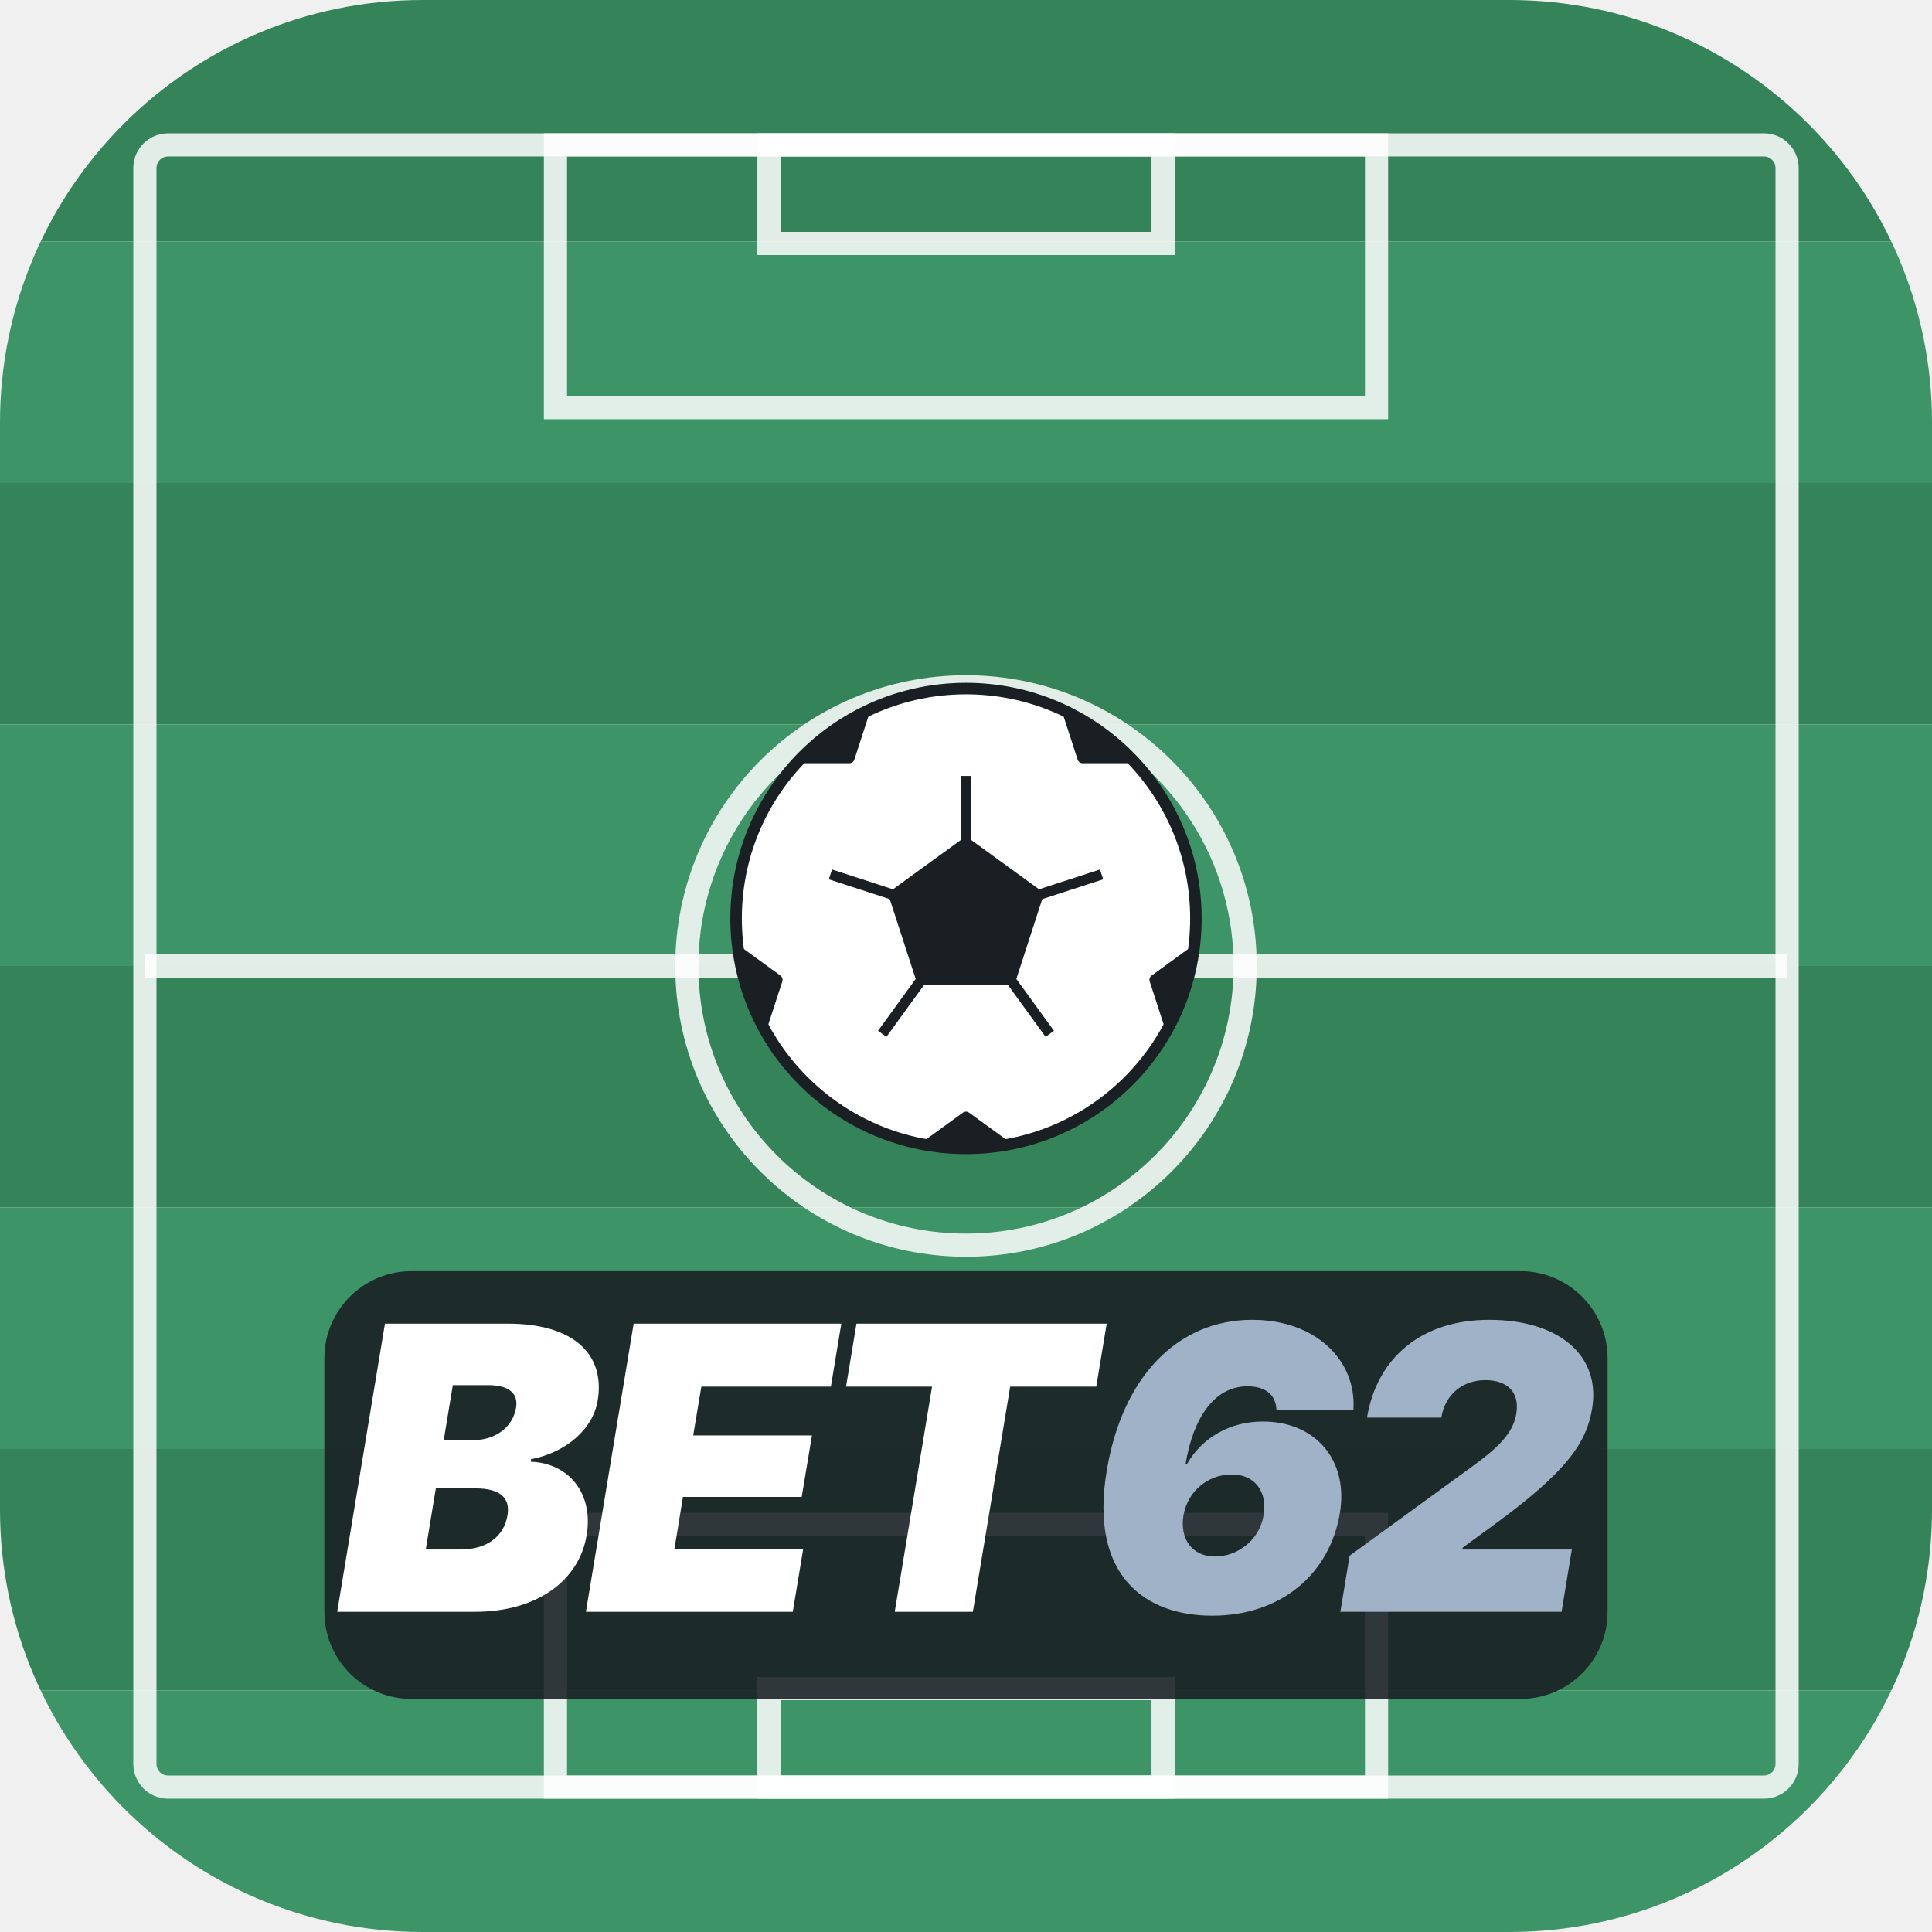
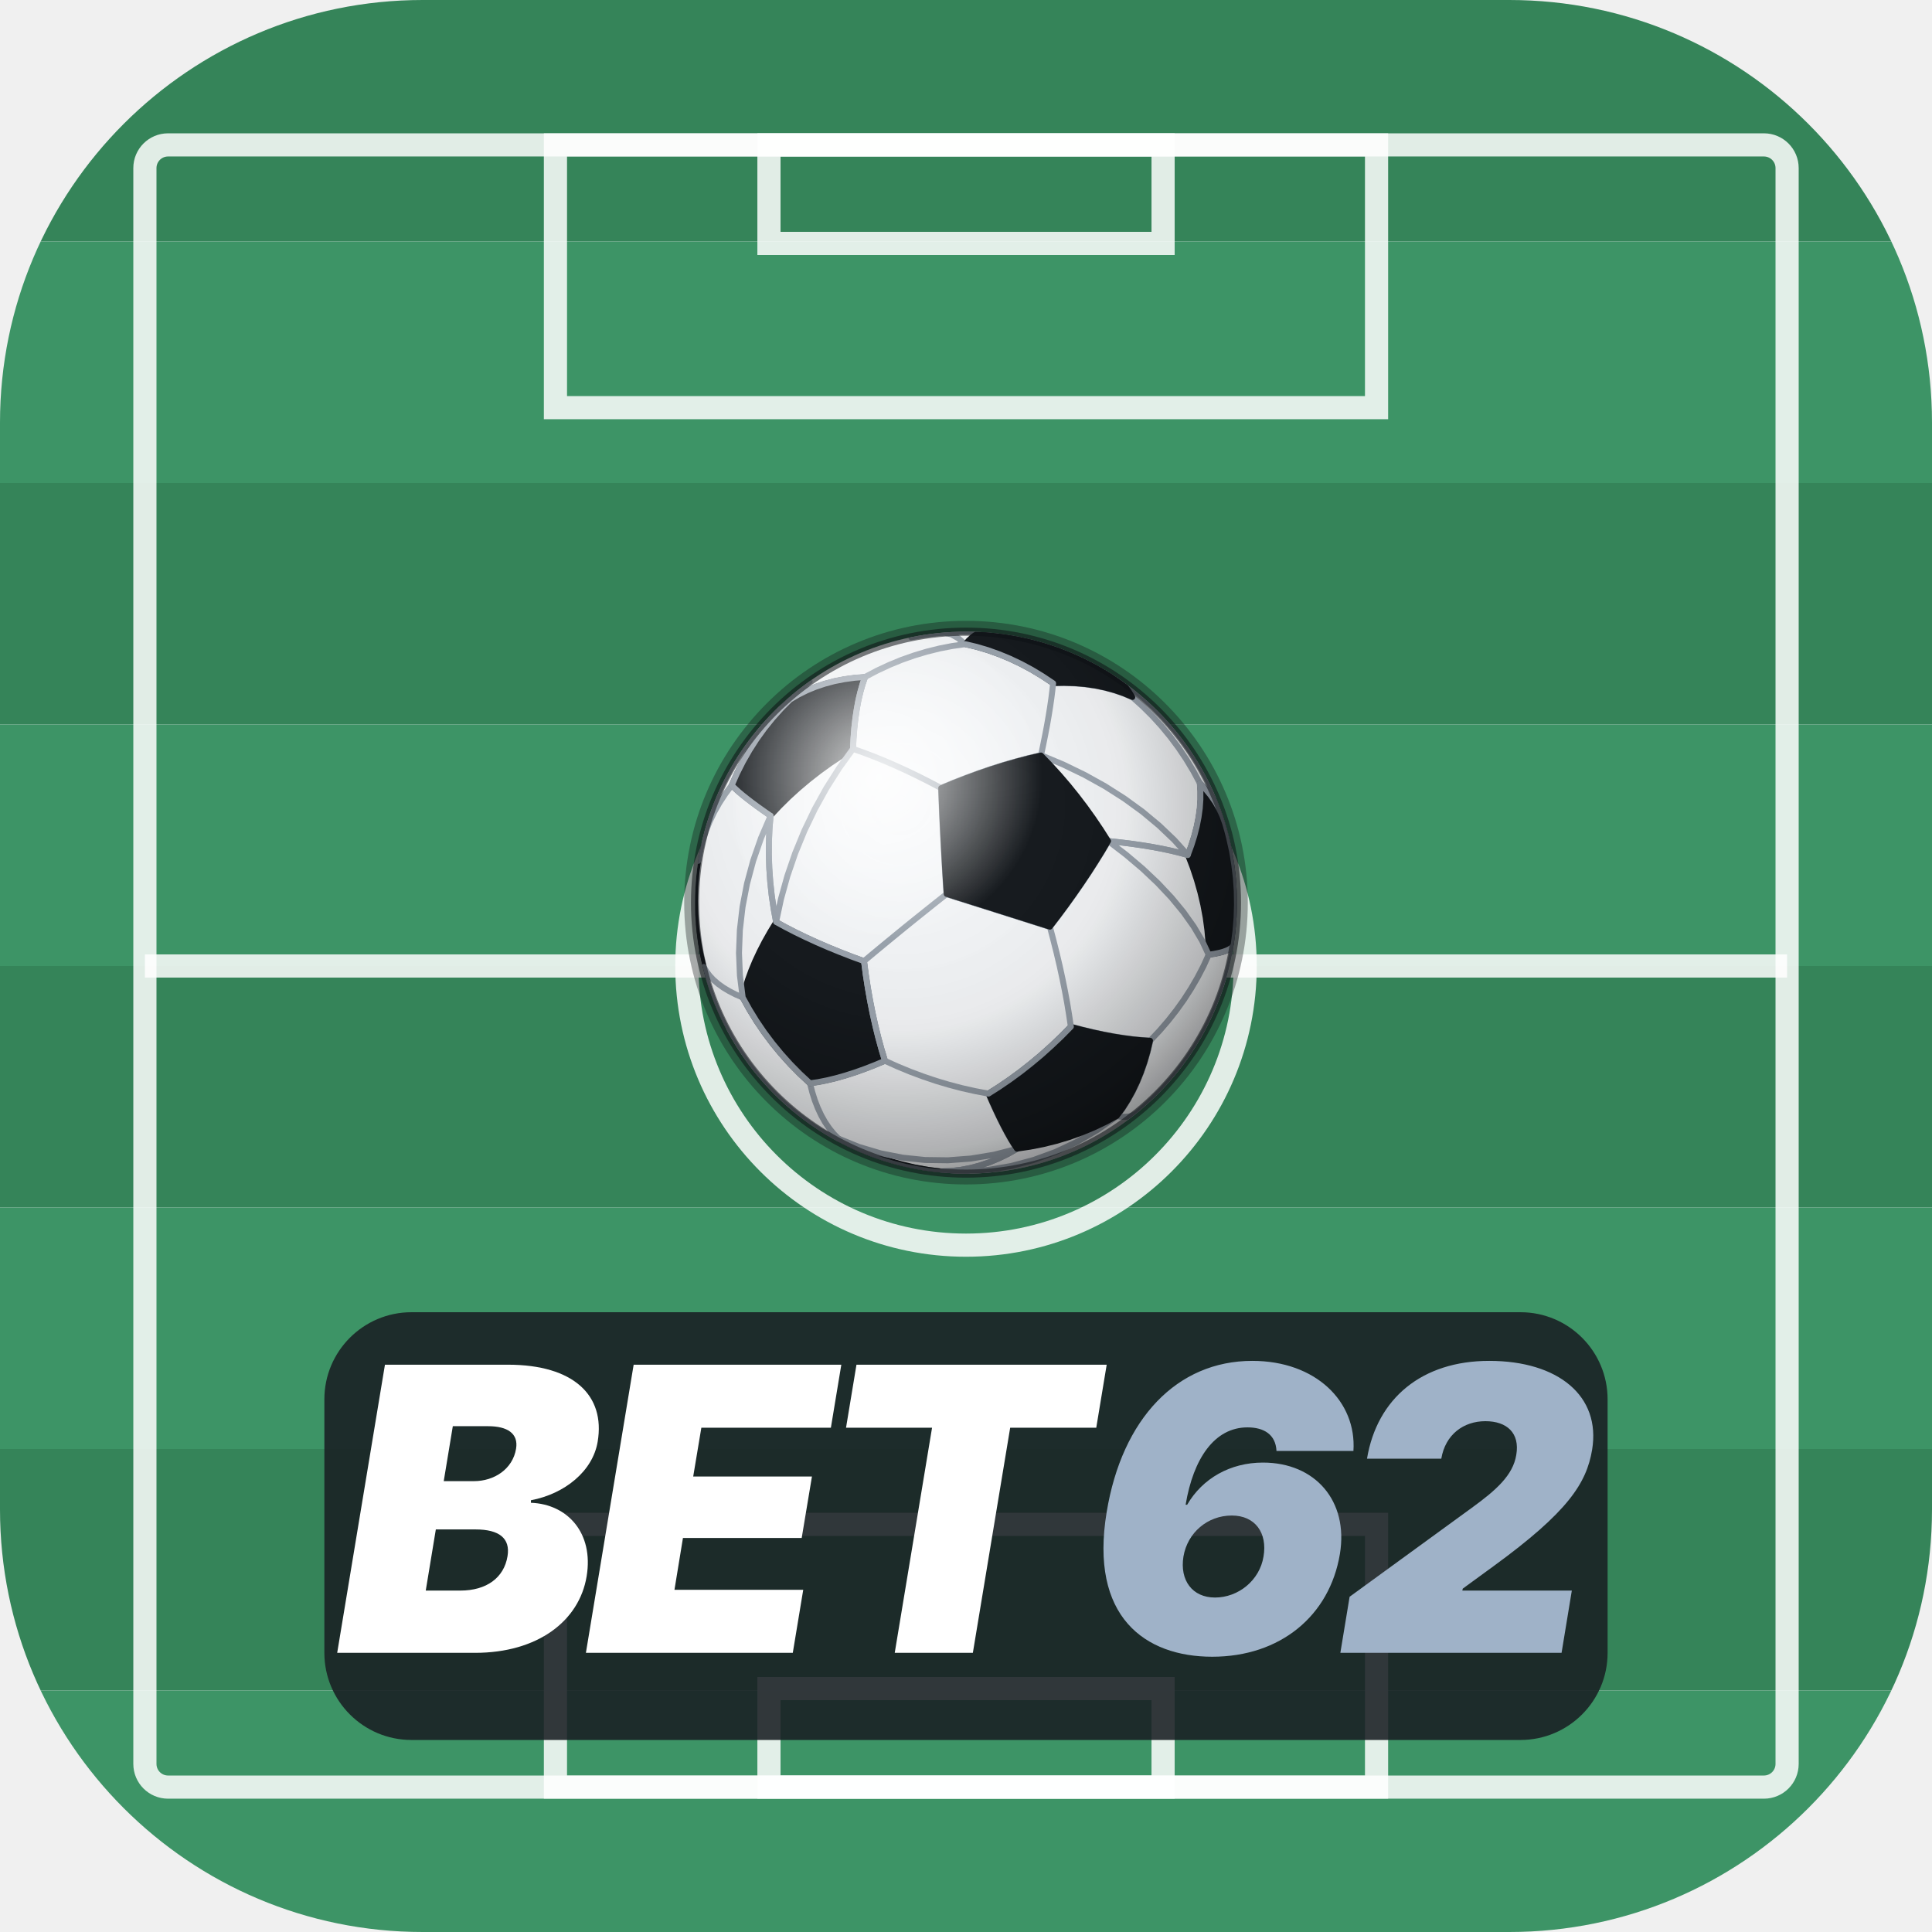
<svg xmlns="http://www.w3.org/2000/svg" viewBox="0 0 512 512" width="512" height="512">
  <clipPath id="rr">
    <rect width="512" height="512" rx="112.00" />
  </clipPath>
  <g clip-path="url(#rr)">
    <rect x="0" y="0.00" width="512" height="64.00" fill="#358459" />
    <rect x="0" y="64.00" width="512" height="64.00" fill="#3d9466" />
    <rect x="0" y="128.00" width="512" height="64.00" fill="#358459" />
    <rect x="0" y="192.00" width="512" height="64.00" fill="#3d9466" />
    <rect x="0" y="256.00" width="512" height="64.00" fill="#358459" />
    <rect x="0" y="320.00" width="512" height="64.00" fill="#3d9466" />
    <rect x="0" y="384.00" width="512" height="64.00" fill="#358459" />
    <rect x="0" y="448.00" width="512" height="64.00" fill="#3d9466" />
    <g fill="none" stroke="#ffffff" stroke-opacity=".85" stroke-width="6.14">
      <rect x="38.40" y="38.40" width="435.20" height="435.20" rx="6.14" />
      <line x1="38.40" y1="256.00" x2="473.60" y2="256.00" />
      <circle cx="256.00" cy="256.00" r="73.98" />
      <rect x="147.20" y="38.40" width="217.60" height="69.63" />
      <rect x="203.78" y="38.40" width="104.45" height="26.11" />
      <rect x="147.20" y="403.97" width="217.60" height="69.63" />
      <rect x="203.78" y="447.49" width="104.45" height="26.11" />
    </g>
-     <circle cx="256.0" cy="243.405" r="60.928" fill="#ffffff" />
-     <clipPath id="bc">
-       <circle cx="256.0" cy="243.405" r="60.928" />
-     </clipPath>
-     <g clip-path="url(#bc)" fill="#1a1f24" stroke="#1a1f24" stroke-width="2.74" stroke-linejoin="round">
-       <polygon points="256.00,223.30 275.12,237.19 267.82,259.67 244.18,259.67 236.88,237.19" />
-       <line x1="256.00" y1="223.30" x2="256.00" y2="205.63" />
-       <polygon points="286.89,200.89 281.19,183.35 296.11,172.52 311.03,183.35 305.33,200.89" />
-       <line x1="275.12" y1="237.19" x2="291.93" y2="231.73" />
-       <polygon points="305.98,259.65 320.90,248.81 335.81,259.65 330.12,277.18 311.68,277.18" />
-       <line x1="267.82" y1="259.67" x2="278.20" y2="273.97" />
-       <polygon points="256.00,295.96 270.92,306.80 265.22,324.33 246.78,324.33 241.08,306.80" />
-       <line x1="244.18" y1="259.67" x2="233.80" y2="273.97" />
-       <polygon points="206.02,259.65 200.32,277.18 181.88,277.18 176.19,259.65 191.10,248.81" />
-       <line x1="236.88" y1="237.19" x2="220.07" y2="231.73" />
-       <polygon points="225.11,200.89 206.67,200.89 200.97,183.35 215.89,172.52 230.81,183.35" />
+     <defs>
+       <radialGradient id="bs" cx="38%" cy="32%" r="75%">
+         <stop offset="0" stop-color="#fff" stop-opacity="0" />
+         <stop offset=".55" stop-color="#000" stop-opacity=".05" />
+         <stop offset=".85" stop-color="#000" stop-opacity=".28" />
+         <stop offset="1" stop-color="#000" stop-opacity=".5" />
+       </radialGradient>
+       <radialGradient id="bh" cx="34%" cy="27%" r="30%">
+         <stop offset="0" stop-color="#fff" stop-opacity=".85" />
+         <stop offset="1" stop-color="#fff" stop-opacity="0" />
+       </radialGradient>
+       <clipPath id="bc">
+         <circle cx="256.0" cy="239.21" r="71.81" />
+       </clipPath>
+     </defs>
+     <circle cx="256.0" cy="239.21" r="74.68" fill="#0d1114" opacity=".35" />
+     <g clip-path="url(#bc)">
+       <circle cx="256.0" cy="239.21" r="71.81" fill="#f4f6f8" />
+       <polygon points="185.79,254.30 186.41,256.92 187.09,259.39 187.81,261.74 188.59,263.96 189.41,266.08 190.26,268.11 191.15,270.05 192.07,271.91 191.11,269.97 190.23,268.04 189.42,266.11 188.67,264.17 187.98,262.23 187.35,260.28 186.84,258.29 186.51,256.25 185.69,252.80 185.04,249.30 184.58,245.79 184.31,242.25 184.22,238.71 184.31,235.17 184.59,231.64 185.05,228.13 185.12,227.66 185.20,227.19 185.29,226.71 185.37,226.22 185.47,225.72 185.57,225.21 185.67,224.69 185.79,224.14 185.14,227.58 184.65,231.13 184.33,234.78 184.19,238.53 184.26,242.36 184.54,246.28 185.05,250.27" fill="#15191d" stroke="#15191d" stroke-width="1.44" stroke-linejoin="round" />
+       <polygon points="249.60,310.44 246.02,309.97 242.47,309.33 238.95,308.50 235.47,307.50 232.05,306.31 228.69,304.96 225.40,303.44 222.19,301.75 220.56,301.28 219.02,300.65 217.57,299.87 216.19,298.97 214.83,298.04 213.48,297.07 212.13,296.06 210.79,295.00 212.74,296.53 214.79,298.02 216.94,299.47 219.19,300.87 221.57,302.23 224.07,303.53 226.71,304.78 229.50,305.95 232.99,307.23 236.45,308.31 239.87,309.19 243.25,309.88 246.58,310.40 249.86,310.76 253.08,310.96 256.24,311.02 255.36,311.02 254.50,311.00 253.66,310.98 252.83,310.95 252.01,310.91 251.20,310.86 250.39,310.74" fill="#15191d" stroke="#15191d" stroke-width="1.44" stroke-linejoin="round" />
+       <polygon points="209.38,185.36 209.81,184.52 210.35,183.82 211.00,183.24 211.69,182.70 212.38,182.17 213.08,181.64 213.81,181.10 214.55,180.57 212.51,182.06 210.48,183.67 208.46,185.39 206.44,187.24 204.43,189.24 202.44,191.38 200.46,193.69 198.51,196.18 196.13,199.55 193.99,202.99 192.08,206.49 190.39,210.01 188.93,213.56 187.68,217.10 186.63,220.63 185.79,224.14 185.67,224.69 185.57,225.21 185.47,225.72 185.37,226.22 185.29,226.71 185.20,227.19 185.12,227.66 185.05,228.13 185.54,225.46 186.21,222.82 187.06,220.23 188.08,217.68 189.28,215.19 190.65,212.76 192.20,210.40 193.90,208.11 195.32,204.90 196.90,201.78 198.63,198.76 200.50,195.84 202.52,193.04 204.68,190.35 206.97,187.79" fill="none" stroke="#9aa3ad" stroke-width="1.58" stroke-linejoin="round" />
+       <polygon points="322.10,211.14 320.42,207.48 318.53,203.89 316.42,200.40 314.10,197.01 311.58,193.74 308.87,190.62 305.98,187.65 302.93,184.86 301.26,183.46 299.62,182.16 298.00,180.96 296.40,179.84 294.83,178.80 293.26,177.82 291.70,176.90 290.15,176.04 291.61,176.85 293.03,177.69 294.43,178.55 295.78,179.49 297.03,180.59 298.17,181.83 299.20,183.23 300.12,184.77 302.81,187.19 305.39,189.75 307.83,192.43 310.15,195.24 312.32,198.16 314.35,201.18 316.23,204.30 317.96,207.52 319.49,209.11 320.86,210.78 322.07,212.52 323.10,214.33 323.96,216.21 324.65,218.14 325.22,220.11 325.74,222.11 325.41,220.81 325.05,219.51 324.66,218.18 324.24,216.84 323.77,215.47 323.27,214.07 322.71,212.63" fill="none" stroke="#9aa3ad" stroke-width="1.58" stroke-linejoin="round" />
+       <polygon points="229.50,305.95 232.99,307.23 236.45,308.31 239.87,309.19 243.25,309.88 246.58,310.40 249.86,310.76 253.08,310.96 256.24,311.02 255.36,311.02 254.50,311.00 253.66,310.98 252.83,310.95 252.01,310.91 251.20,310.86 250.39,310.74 249.60,310.44 252.09,310.32 254.60,310.03 257.11,309.55 259.61,308.89 262.11,308.05 264.59,307.03 267.05,305.84 269.48,304.47 263.43,306.01 257.33,307.02 251.22,307.49 245.15,307.41 239.16,306.79 233.31,305.63 227.64,303.95 222.19,301.75 220.56,301.28 219.02,300.65 217.57,299.87 216.19,298.97 214.83,298.04 213.48,297.07 212.13,296.06 210.79,295.00 212.74,296.53 214.79,298.02 216.94,299.47 219.19,300.87 221.57,302.23 224.07,303.53 226.71,304.78" fill="none" stroke="#9aa3ad" stroke-width="1.58" stroke-linejoin="round" />
+       <polygon points="300.12,184.77 299.20,183.23 298.17,181.83 297.03,180.59 295.78,179.49 294.43,178.55 293.03,177.69 291.61,176.85 290.15,176.04 286.88,174.38 283.54,172.89 280.14,171.58 276.67,170.44 273.16,169.48 269.61,168.70 266.03,168.10 262.43,167.69 259.94,167.51 257.42,167.41 254.87,167.41 252.28,167.50 249.65,167.68 246.98,167.97 244.26,168.37 241.48,168.88 243.38,168.52 245.20,168.22 246.95,167.97 248.68,167.77 250.40,167.70 252.17,168.14 253.96,169.15 255.77,170.71 258.76,171.41 261.74,172.29 264.71,173.35 267.66,174.57 270.58,175.96 273.46,177.51 276.29,179.22 279.08,181.08 281.99,181.02 284.84,181.11 287.61,181.35 290.30,181.74 292.90,182.28 295.41,182.97 297.82,183.80" fill="none" stroke="#9aa3ad" stroke-width="1.58" stroke-linejoin="round" />
+       <polygon points="196.82,264.35 194.95,263.54 193.24,262.66 191.69,261.73 190.31,260.74 189.10,259.70 188.06,258.60 187.20,257.45 186.51,256.25 186.84,258.29 187.35,260.28 187.98,262.23 188.67,264.17 189.42,266.11 190.23,268.04 191.11,269.97 192.07,271.91 193.87,275.22 195.84,278.42 197.97,281.51 200.25,284.48 202.69,287.32 205.26,290.03 207.96,292.59 210.79,295.00 212.13,296.06 213.48,297.07 214.83,298.04 216.19,298.97 217.57,299.87 219.02,300.65 220.56,301.28 222.19,301.75 220.91,300.44 219.73,298.97 218.63,297.35 217.64,295.58 216.74,293.66 215.94,291.61 215.25,289.42 214.66,287.09 211.99,284.61 209.43,282.01 206.99,279.30 204.68,276.49 202.50,273.58 200.46,270.58 198.57,267.50" fill="none" stroke="#9aa3ad" stroke-width="1.58" stroke-linejoin="round" />
+       <polygon points="320.31,253.01 318.92,256.06 317.35,259.07 315.63,262.02 313.76,264.92 311.74,267.74 309.57,270.50 307.27,273.17 304.83,275.76 304.14,278.67 303.33,281.47 302.39,284.17 301.34,286.75 300.17,289.21 298.88,291.54 297.49,293.73 295.98,295.78 297.20,295.95 298.31,295.97 299.32,295.85 300.21,295.58 300.99,295.16 301.67,294.63 302.33,294.07 303.00,293.50 305.56,291.18 308.01,288.72 310.35,286.14 312.58,283.42 314.69,280.59 316.67,277.63 318.51,274.55 320.21,271.37 321.45,268.76 322.56,266.15 323.56,263.54 324.45,260.91 325.23,258.27 325.91,255.63 326.48,252.96 326.95,250.29 326.75,250.74 326.36,251.16 325.80,251.55 325.05,251.91 324.13,252.24 323.03,252.53 321.76,252.79" fill="none" stroke="#9aa3ad" stroke-width="1.58" stroke-linejoin="round" />
+       <polygon points="255.77,170.71 258.76,171.41 261.74,172.29 264.71,173.35 267.66,174.57 270.58,175.96 273.46,177.51 276.29,179.22 279.08,181.08 281.99,181.02 284.84,181.11 287.61,181.35 290.30,181.74 292.90,182.28 295.41,182.97 297.82,183.80 300.12,184.77 299.20,183.23 298.17,181.83 297.03,180.59 295.78,179.49 294.43,178.55 293.03,177.69 291.61,176.85 290.15,176.04 286.88,174.38 283.54,172.89 280.14,171.58 276.67,170.44 273.16,169.48 269.61,168.70 266.03,168.10 262.43,167.69 261.61,167.62 260.80,167.56 259.98,167.63 259.15,167.88 258.31,168.31 257.47,168.93 256.62,169.73" fill="#15191d" stroke="#15191d" stroke-width="1.44" stroke-linejoin="round" />
+       <polygon points="320.31,253.01 321.76,252.79 323.03,252.53 324.13,252.24 325.05,251.91 325.80,251.55 326.36,251.16 326.75,250.74 326.95,250.29 327.41,246.78 327.70,243.25 327.81,239.71 327.75,236.16 327.51,232.62 327.09,229.10 326.51,225.59 325.74,222.11 325.22,220.11 324.65,218.14 323.96,216.21 323.10,214.33 322.07,212.52 320.86,210.78 319.49,209.11 317.96,207.52 318.11,209.67 318.11,211.91 317.95,214.21 317.62,216.58 317.14,219.01 316.50,221.49 315.71,224.01 314.76,226.58 316.01,229.86 317.11,233.16 318.05,236.48 318.83,239.81 319.45,243.13 319.90,246.45 320.19,249.74" fill="#15191d" stroke="#15191d" stroke-width="1.44" stroke-linejoin="round" />
+       <polygon points="325.74,222.11 325.22,220.11 324.65,218.14 323.96,216.21 323.10,214.33 322.07,212.52 320.86,210.78 319.49,209.11 317.96,207.52 318.11,209.67 318.11,211.91 317.95,214.21 317.62,216.58 317.14,219.01 316.50,221.49 315.71,224.01 314.76,226.58 312.59,225.99 310.28,225.43 307.83,224.91 305.25,224.43 302.54,223.99 299.71,223.58 296.77,223.22 293.72,222.89 298.44,226.52 302.83,230.24 306.84,234.03 310.45,237.87 313.62,241.71 316.34,245.54 318.58,249.32 320.31,253.01 321.76,252.79 323.03,252.53 324.13,252.24 325.05,251.91 325.80,251.55 326.36,251.16 326.75,250.74 326.95,250.29 327.41,246.78 327.70,243.25 327.81,239.71 327.75,236.16 327.51,232.62 327.09,229.10 326.51,225.59" fill="none" stroke="#9aa3ad" stroke-width="1.58" stroke-linejoin="round" />
+       <polygon points="226.06,198.46 226.20,195.64 226.41,192.93 226.70,190.34 227.07,187.87 227.50,185.54 228.02,183.35 228.60,181.30 229.26,179.40 226.46,179.62 223.74,179.99 221.10,180.51 218.55,181.19 216.10,182.01 213.75,182.98 211.51,184.10 209.38,185.36 206.97,187.79 204.68,190.35 202.52,193.04 200.50,195.84 198.63,198.76 196.90,201.78 195.32,204.90 193.90,208.11 194.66,208.86 195.57,209.70 196.64,210.61 197.86,211.59 199.23,212.64 200.75,213.77 202.41,214.95 204.21,216.21 206.54,213.72 209.00,211.29 211.58,208.94 214.28,206.66 217.08,204.47 219.98,202.37 222.98,200.37" fill="#15191d" stroke="#15191d" stroke-width="1.44" stroke-linejoin="round" />
+       <polygon points="283.79,272.07 281.24,274.66 278.62,277.14 275.95,279.54 273.22,281.82 270.45,284.00 267.64,286.06 264.80,288.00 261.94,289.82 262.96,292.17 263.97,294.38 264.95,296.44 265.91,298.36 266.85,300.13 267.75,301.74 268.63,303.19 269.48,304.47 267.05,305.84 264.59,307.03 262.11,308.05 259.61,308.89 257.11,309.55 254.60,310.03 252.09,310.32 249.60,310.44 255.73,310.53 261.85,310.05 267.94,309.01 273.92,307.41 279.77,305.27 285.42,302.60 290.84,299.43 295.98,295.78 297.49,293.73 298.88,291.54 300.17,289.21 301.34,286.75 302.39,284.17 303.33,281.47 304.14,278.67 304.83,275.76 302.58,275.62 300.20,275.39 297.71,275.06 295.12,274.65 292.42,274.14 289.63,273.54 286.75,272.85" fill="none" stroke="#9aa3ad" stroke-width="1.58" stroke-linejoin="round" />
+       <polygon points="209.38,185.36 206.97,187.79 204.68,190.35 202.52,193.04 200.50,195.84 198.63,198.76 196.90,201.78 195.32,204.90 193.90,208.11 194.66,208.86 195.57,209.70 196.64,210.61 197.86,211.59 199.23,212.64 200.75,213.77 202.41,214.95 204.21,216.21 203.92,219.61 203.77,223.06 203.75,226.55 203.87,230.08 204.12,233.63 204.50,237.19 205.02,240.76 205.67,244.32 206.97,238.23 208.66,232.15 210.73,226.12 213.16,220.19 215.93,214.42 219.02,208.84 222.41,203.51 226.06,198.46 226.20,195.64 226.41,192.93 226.70,190.34 227.07,187.87 227.50,185.54 228.02,183.35 228.60,181.30 229.26,179.40 226.46,179.62 223.74,179.99 221.10,180.51 218.55,181.19 216.10,182.01 213.75,182.98 211.51,184.10" fill="none" stroke="#9aa3ad" stroke-width="1.58" stroke-linejoin="round" />
+       <polygon points="283.79,272.07 281.24,274.66 278.62,277.14 275.95,279.54 273.22,281.82 270.45,284.00 267.64,286.06 264.80,288.00 261.94,289.82 262.96,292.17 263.97,294.38 264.95,296.44 265.91,298.36 266.85,300.13 267.75,301.74 268.63,303.19 269.48,304.47 273.00,303.95 276.49,303.27 279.92,302.42 283.29,301.41 286.59,300.23 289.81,298.90 292.94,297.42 295.98,295.78 297.49,293.73 298.88,291.54 300.17,289.21 301.34,286.75 302.39,284.17 303.33,281.47 304.14,278.67 304.83,275.76 302.58,275.62 300.20,275.39 297.71,275.06 295.12,274.65 292.42,274.14 289.63,273.54 286.75,272.85" fill="#15191d" stroke="#15191d" stroke-width="1.44" stroke-linejoin="round" />
+       <polygon points="279.08,181.08 276.29,179.22 273.46,177.51 270.58,175.96 267.66,174.57 264.71,173.35 261.74,172.29 258.76,171.41 255.77,170.71 252.36,171.20 248.96,171.86 245.58,172.70 242.23,173.71 238.91,174.88 235.64,176.23 232.42,177.73 229.26,179.40 228.60,181.30 228.02,183.35 227.50,185.54 227.07,187.87 226.70,190.34 226.41,192.93 226.20,195.64 226.06,198.46 228.78,199.42 231.57,200.48 234.42,201.64 237.33,202.90 240.29,204.25 243.29,205.69 246.32,207.22 249.37,208.83 252.71,207.44 256.07,206.13 259.42,204.90 262.76,203.76 266.09,202.71 269.39,201.76 272.66,200.90 275.88,200.15 276.47,197.34 277.01,194.64 277.50,192.06 277.93,189.59 278.30,187.26 278.62,185.06 278.88,183.00" fill="none" stroke="#9aa3ad" stroke-width="1.58" stroke-linejoin="round" />
+       <polygon points="234.53,281.13 233.62,278.12 232.77,275.01 231.98,271.80 231.25,268.52 230.58,265.15 229.98,261.72 229.44,258.23 228.98,254.70 225.73,253.51 222.57,252.28 219.49,251.02 216.51,249.73 213.63,248.41 210.86,247.07 208.20,245.70 205.67,244.32 204.07,246.94 202.60,249.54 201.28,252.11 200.09,254.65 199.05,257.15 198.16,259.60 197.41,262.00 196.82,264.35 198.57,267.50 200.46,270.58 202.50,273.58 204.68,276.49 206.99,279.30 209.43,282.01 211.99,284.61 214.66,287.09 216.83,286.77 219.11,286.32 221.48,285.75 223.94,285.06 226.48,284.25 229.10,283.32 231.78,282.28" fill="#15191d" stroke="#15191d" stroke-width="1.44" stroke-linejoin="round" />
+       <polygon points="234.53,281.13 233.62,278.12 232.77,275.01 231.98,271.80 231.25,268.52 230.58,265.15 229.98,261.72 229.44,258.23 228.98,254.70 225.73,253.51 222.57,252.28 219.49,251.02 216.51,249.73 213.63,248.41 210.86,247.07 208.20,245.70 205.67,244.32 205.02,240.76 204.50,237.19 204.12,233.63 203.87,230.08 203.75,226.55 203.77,223.06 203.92,219.61 204.21,216.21 201.69,222.08 199.60,228.10 197.96,234.20 196.78,240.35 196.07,246.48 195.84,252.56 196.09,258.53 196.82,264.35 198.57,267.50 200.46,270.58 202.50,273.58 204.68,276.49 206.99,279.30 209.43,282.01 211.99,284.61 214.66,287.09 216.83,286.77 219.11,286.32 221.48,285.75 223.94,285.06 226.48,284.25 229.10,283.32 231.78,282.28" fill="none" stroke="#9aa3ad" stroke-width="1.58" stroke-linejoin="round" />
+       <polygon points="250.83,236.95 254.30,238.05 257.78,239.15 261.25,240.24 264.71,241.34 268.15,242.43 271.55,243.51 274.92,244.58 278.24,245.64 280.43,242.78 282.56,239.91 284.62,237.03 286.61,234.16 288.52,231.31 290.34,228.47 292.08,225.67 293.72,222.89 296.77,223.22 299.71,223.58 302.54,223.99 305.25,224.43 307.83,224.91 310.28,225.43 312.59,225.99 314.76,226.58 311.19,222.61 307.17,218.78 302.75,215.10 297.96,211.62 292.84,208.36 287.42,205.35 281.75,202.60 275.88,200.15 272.66,200.90 269.39,201.76 266.09,202.71 262.76,203.76 259.42,204.90 256.07,206.13 252.71,207.44 249.37,208.83 249.50,212.17 249.64,215.57 249.80,219.03 249.98,222.55 250.17,226.11 250.37,229.70 250.59,233.32" fill="none" stroke="#9aa3ad" stroke-width="1.58" stroke-linejoin="round" />
+       <polygon points="228.98,254.70 229.44,258.23 229.98,261.72 230.58,265.15 231.25,268.52 231.98,271.80 232.77,275.01 233.62,278.12 234.53,281.13 237.86,282.63 241.23,284.02 244.64,285.29 248.07,286.45 251.53,287.48 255.00,288.39 258.48,289.17 261.94,289.82 264.80,288.00 267.64,286.06 270.45,284.00 273.22,281.82 275.95,279.54 278.62,277.14 281.24,274.66 283.79,272.07 283.33,268.98 282.81,265.81 282.21,262.57 281.54,259.27 280.81,255.92 280.01,252.52 279.15,249.10 278.24,245.64 274.92,244.58 271.55,243.51 268.15,242.43 264.71,241.34 261.25,240.24 257.78,239.15 254.30,238.05 250.83,236.95 247.97,239.21 245.14,241.47 242.33,243.72 239.56,245.96 236.84,248.19 234.16,250.39 231.54,252.56" fill="none" stroke="#9aa3ad" stroke-width="1.58" stroke-linejoin="round" />
+       <polygon points="250.83,236.95 254.30,238.05 257.78,239.15 261.25,240.24 264.71,241.34 268.15,242.43 271.55,243.51 274.92,244.58 278.24,245.64 280.43,242.78 282.56,239.91 284.62,237.03 286.61,234.16 288.52,231.31 290.34,228.47 292.08,225.67 293.72,222.89 291.77,219.82 289.73,216.80 287.61,213.84 285.40,210.94 283.12,208.11 280.77,205.37 278.35,202.71 275.88,200.15 272.66,200.90 269.39,201.76 266.09,202.71 262.76,203.76 259.42,204.90 256.07,206.13 252.71,207.44 249.37,208.83 249.50,212.17 249.64,215.57 249.80,219.03 249.98,222.55 250.17,226.11 250.37,229.70 250.59,233.32" fill="#15191d" stroke="#15191d" stroke-width="1.44" stroke-linejoin="round" />
+       <circle cx="256.0" cy="239.21" r="71.81" fill="url(#bs)" />
+       <circle cx="256.0" cy="239.21" r="71.81" fill="url(#bh)" />
    </g>
-     <circle cx="256.0" cy="243.405" r="60.928" fill="none" stroke="#1a1f24" stroke-width="3.05" />
-     <rect x="85.96" y="336.87" width="340.07" height="113.36" rx="23.09" fill="#1a1f24" fill-opacity=".88" />
-     <text x="256.00" y="427.14" text-anchor="middle" font-family="Inter,Arial,Helvetica,sans-serif" font-size="104.96" font-weight="900" font-style="italic" letter-spacing="-4.20" fill="#ffffff">BET<tspan fill="#9fb2c8">62</tspan>
+     <circle cx="256.0" cy="239.21" r="71.81" fill="none" stroke="#0d1114" stroke-opacity=".55" stroke-width="2.15" />
+     <rect x="85.96" y="347.75" width="340.07" height="113.36" rx="23.09" fill="#1a1f24" fill-opacity=".88" />
+     <text x="256.00" y="438.02" text-anchor="middle" font-family="Inter,Arial,Helvetica,sans-serif" font-size="104.96" font-weight="900" font-style="italic" letter-spacing="-4.20" fill="#ffffff">BET<tspan fill="#9fb2c8">62</tspan>
    </text>
  </g>
</svg>
